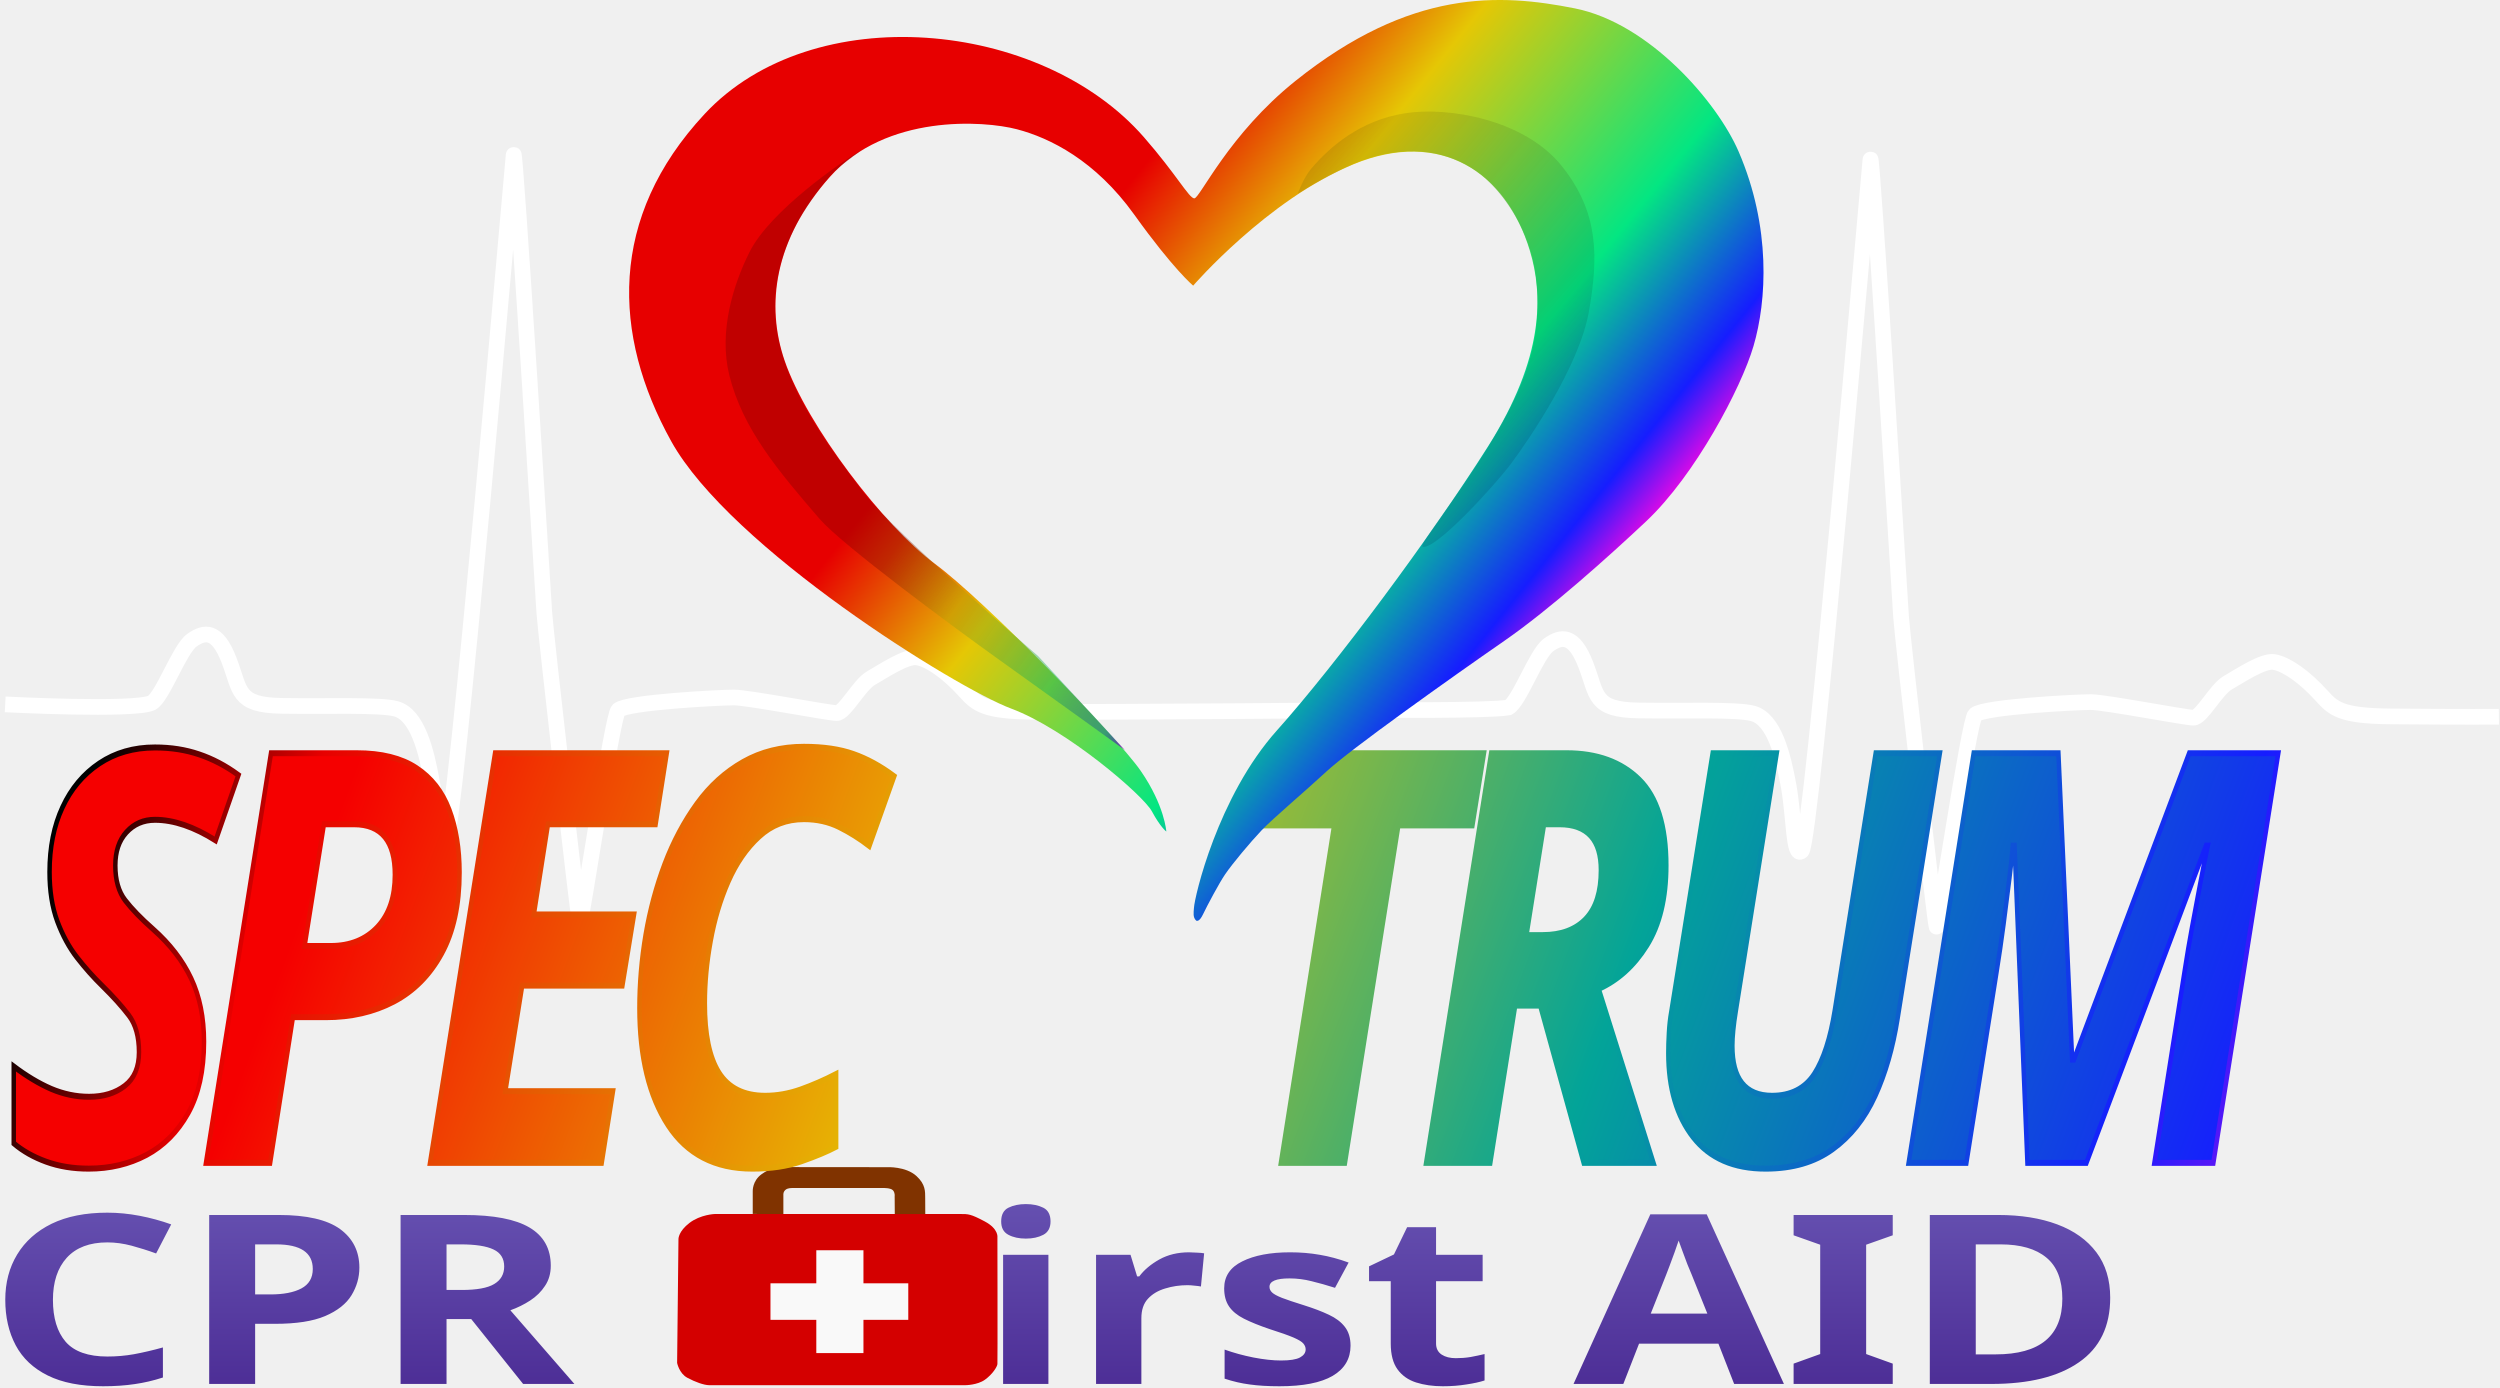
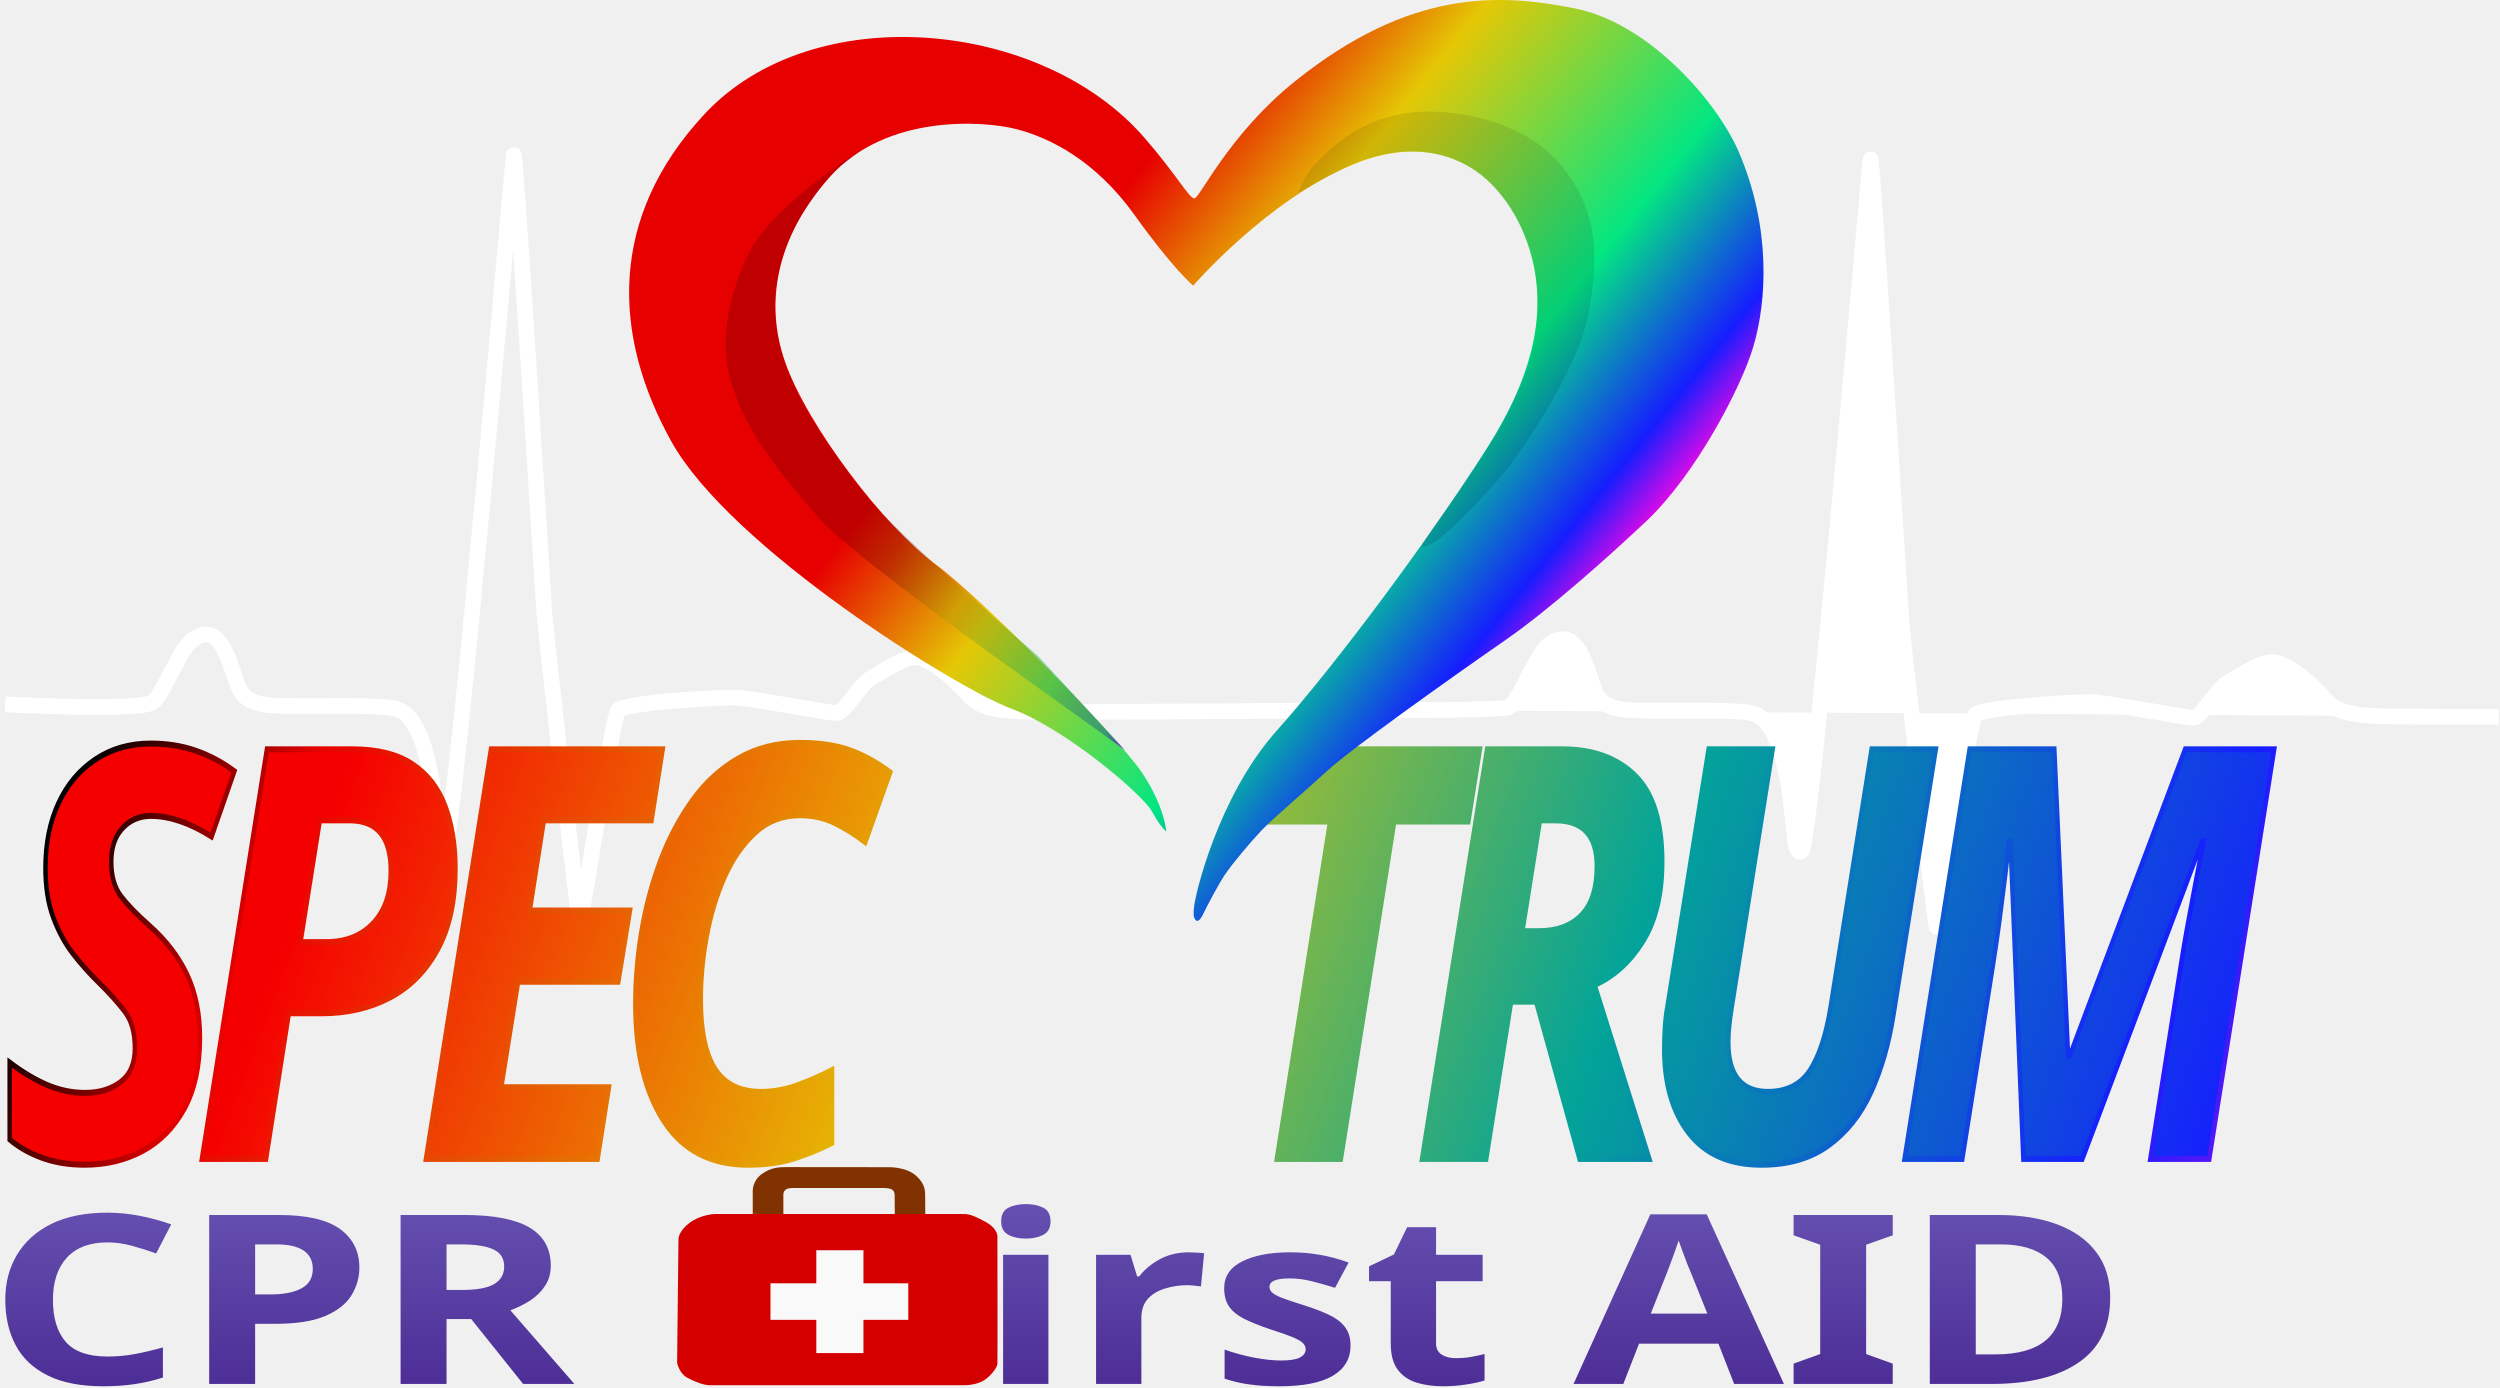
<svg xmlns="http://www.w3.org/2000/svg" width="236.507" height="131.264" viewBox="0 0 236.507 131.264">
  <defs>
    <linearGradient id="linear-gradient-1" x1="92.852" y1="-100.06" x2="92.852" y2="83.393" gradientUnits="userSpaceOnUse">
      <stop offset="0.168" stop-color="#afb7ff" />
      <stop offset="0.673" stop-color="#2c0073" />
    </linearGradient>
    <linearGradient id="linear-gradient-2" x1="28.331" y1="-71.676" x2="284.615" y2="55.655" gradientUnits="userSpaceOnUse">
      <stop offset="0.103" stop-color="#f50000" />
      <stop offset="0.378" stop-color="#e5c705" />
      <stop offset="0.634" stop-color="#03a498" />
      <stop offset="0.902" stop-color="#161dff" />
      <stop offset="1" stop-color="#ff06e3" />
    </linearGradient>
    <linearGradient id="linear-gradient-3" x1="28.331" y1="-71.676" x2="284.615" y2="55.655" gradientUnits="userSpaceOnUse">
      <stop offset="0" stop-color="#000000" />
      <stop offset="0.088" stop-color="#e70000" />
      <stop offset="0.378" stop-color="#e5c705" />
      <stop offset="0.634" stop-color="#03a498" />
      <stop offset="0.855" stop-color="#161dff" />
      <stop offset="1" stop-color="#ff06e3" />
    </linearGradient>
    <linearGradient id="linear-gradient-4" x1="70.841" y1="11.033" x2="142.071" y2="68.378" gradientUnits="userSpaceOnUse">
      <stop offset="0.35" stop-color="#e70000" />
      <stop offset="0.521" stop-color="#e5c705" />
      <stop offset="0.777" stop-color="#03e682" />
      <stop offset="0.93" stop-color="#161dff" />
      <stop offset="1" stop-color="#ff06e3" />
    </linearGradient>
    <linearGradient id="linear-gradient-5" x1="102.263" y1="-27.809" x2="172.069" y2="32.243" gradientUnits="userSpaceOnUse">
      <stop offset="0.35" stop-color="#660000" stop-opacity="0.301" />
      <stop offset="0.521" stop-color="#b79e05" stop-opacity="0.44" />
      <stop offset="0.777" stop-color="#03af63" stop-opacity="0.421" />
      <stop offset="0.924" stop-color="#0008b2" stop-opacity="0.297" />
      <stop offset="1" stop-color="#d100ba" />
    </linearGradient>
    <linearGradient id="linear-gradient-6" x1="70.6" y1="44.232" x2="108.28" y2="70.048" gradientUnits="userSpaceOnUse">
      <stop offset="0.35" stop-color="#660000" stop-opacity="0.301" />
      <stop offset="0.521" stop-color="#b79e05" stop-opacity="0.44" />
      <stop offset="0.777" stop-color="#03af63" stop-opacity="0.421" />
      <stop offset="0.924" stop-color="#0008b2" stop-opacity="0.297" />
      <stop offset="1" stop-color="#d100ba" />
    </linearGradient>
  </defs>
  <g id="Layer_1" data-name="Layer 1">
    <g id="use1">
      <g>
        <text id="text63-2" data-name="text63" transform="matrix(1.288 0 0 1 -1.171 130.925)" x="0" y="0" xml:space="preserve" font-family="Verdana" font-size="22.384" font-weight="bold" fill="url(#linear-gradient-1)">
          <tspan x="0" y="0">CPR   First AID</tspan>
        </text>
        <g>
          <g>
            <path d="M64.185 117.199 L64.057 128.936 C64.057 128.936 64.25 129.925 65.021 130.339 C65.792 130.752 66.595 131.037 67.093 131.043 C67.591 131.049 91.315 131.043 91.315 131.043 C91.315 131.043 92.463 131.043 93.186 130.519 C93.909 129.995 94.334 129.298 94.358 129.047 C94.383 128.796 94.358 117.06 94.358 117.06 C94.358 117.06 94.494 116.257 93.153 115.547 C91.813 114.836 91.604 114.848 90.833 114.848 C90.062 114.848 67.622 114.848 67.622 114.848 C67.622 114.848 66.271 114.893 65.226 115.692 C64.181 116.491 64.185 117.199 64.185 117.199 Z" fill="#d40000" />
            <path d="M71.211 114.844 L71.211 112.695 C71.211 112.695 71.162 111.724 72.042 111.087 C72.95 110.429 73.646 110.409 74.586 110.41 L83.904 110.419 C83.904 110.419 85.677 110.321 86.698 111.255 C87.565 112.048 87.522 112.716 87.526 113.345 L87.534 114.853 L84.649 114.853 L84.637 113.154 C84.637 113.154 84.684 112.83 84.471 112.601 C84.256 112.37 83.563 112.389 83.563 112.389 L74.931 112.389 C74.931 112.389 74.552 112.384 74.352 112.529 C74.079 112.727 74.109 113.011 74.109 113.011 L74.109 114.848 Z" fill="#803300" />
          </g>
          <path d="M72.889 121.405 L85.926 121.405 L85.926 124.861 L72.889 124.861 Z" fill="#f9f9f9" />
          <path d="M77.225 118.278 L81.685 118.278 L81.685 128.006 L77.225 128.006 Z" fill="#f9f9f9" />
        </g>
        <g>
          <path d="M0.492 66.636 C0.492 66.636 12.699 67.267 14.343 66.495 C15.393 65.934 16.967 61.407 18.156 60.565 C19.345 59.723 20.535 59.548 21.654 62.425 C22.773 65.302 22.353 66.706 26.621 66.776 C30.888 66.846 35.951 66.644 37.464 67.057 C39.49 67.609 40.333 71.026 40.857 73.934 C41.382 76.847 41.29 80.751 42.082 80.075 C43.026 79.268 48.444 16.025 48.592 14.662 C48.728 13.404 51.412 56.757 51.491 57.934 C51.628 59.981 54.703 86.876 54.843 87.227 C54.983 87.578 57.931 67.645 58.493 67.177 C59.395 66.425 68.111 65.984 69.44 65.984 C70.769 65.984 78.386 67.457 79.156 67.457 C79.925 67.457 81.287 64.778 82.406 64.147 C83.525 63.515 85.739 62.009 86.788 62.194 C87.993 62.406 89.706 63.646 91.243 65.341 C92.378 66.593 93.048 67.296 97.768 67.338 C104.765 67.398 131.287 67.165 131.287 67.165" fill="none" stroke="#ffffff" stroke-width="1.483" />
-           <path d="M129.441 67.159 C129.441 67.159 140.898 67.265 142.699 66.932 C143.749 66.37 145.323 61.844 146.512 61.002 C147.701 60.159 148.89 59.984 150.01 62.861 C151.129 65.739 150.709 67.142 154.977 67.212 C159.244 67.282 164.307 67.081 165.82 67.493 C167.846 68.045 168.689 71.463 169.213 74.371 C169.738 77.283 169.646 81.188 170.437 80.511 C171.382 79.704 176.8 16.461 176.948 15.098 C177.084 13.841 179.768 57.193 179.847 58.37 C179.984 60.418 183.059 87.312 183.199 87.663 C183.339 88.014 186.286 68.081 186.848 67.613 C187.751 66.861 196.467 66.42 197.796 66.42 C199.125 66.42 206.742 67.894 207.511 67.894 C208.281 67.894 209.643 65.215 210.762 64.583 C211.881 63.952 214.095 62.445 215.144 62.63 C216.349 62.843 218.062 64.083 219.599 65.778 C220.734 67.03 221.403 67.733 226.124 67.774 C233.121 67.835 236.401 67.806 236.401 67.806" fill="none" stroke="#ffffff" stroke-width="1.483" />
+           <path d="M129.441 67.159 C129.441 67.159 140.898 67.265 142.699 66.932 C143.749 66.37 145.323 61.844 146.512 61.002 C147.701 60.159 148.89 59.984 150.01 62.861 C151.129 65.739 150.709 67.142 154.977 67.212 C159.244 67.282 164.307 67.081 165.82 67.493 C167.846 68.045 168.689 71.463 169.213 74.371 C169.738 77.283 169.646 81.188 170.437 80.511 C171.382 79.704 176.8 16.461 176.948 15.098 C177.084 13.841 179.768 57.193 179.847 58.37 C179.984 60.418 183.059 87.312 183.199 87.663 C183.339 88.014 186.286 68.081 186.848 67.613 C187.751 66.861 196.467 66.42 197.796 66.42 C199.125 66.42 206.742 67.894 207.511 67.894 C208.281 67.894 209.643 65.215 210.762 64.583 C211.881 63.952 214.095 62.445 215.144 62.63 C216.349 62.843 218.062 64.083 219.599 65.778 C220.734 67.03 221.403 67.733 226.124 67.774 C233.121 67.835 236.401 67.806 236.401 67.806" fill="#ffffff" stroke="#ffffff" stroke-width="1.483" />
        </g>
-         <text id="SPECTRUM-2" data-name="SPECTRUM" transform="matrix(0.75 0 0 1 0.492 110.009)" x="0" y="0" xml:space="preserve" font-family="Verdana" font-size="54.275" font-weight="bold" font-style="italic" fill="url(#linear-gradient-2)" stroke="url(#linear-gradient-3)" stroke-width="0.565" letter-spacing="-4.848">
+         <text id="SPECTRUM-2" data-name="SPECTRUM" transform="matrix(0.75 0 0 1 0.106 109.64)" x="0" y="0" xml:space="preserve" font-family="Verdana" font-size="54.275" font-weight="bold" font-style="italic" fill="url(#linear-gradient-2)" stroke="url(#linear-gradient-3)" stroke-width="0.565" letter-spacing="-4.848">
          <tspan x="0" y="0">SPEC</tspan>
          <tspan x="135.299" y="0" letter-spacing="0"> </tspan>
          <tspan x="153.85" y="0">TRUM</tspan>
        </text>
        <path d="M113.165 87.092 C113.262 87.143 113.493 87.161 113.811 86.492 C114.181 85.715 115.33 83.548 115.897 82.718 C116.59 81.703 118.261 79.7 119.354 78.548 C120.447 77.397 123.55 74.785 125.463 73.006 C127.707 70.917 137.164 64.194 142.306 60.632 C146.626 57.639 152.208 52.632 155.729 49.321 C160.348 44.978 164.716 36.73 165.888 32.735 C167.139 28.473 167.572 21.51 164.477 14.337 C162.463 9.667 156.046 2.198 148.981 0.792 C141.916 -0.613 133.484 -1.09 122.555 7.654 C116.218 12.723 113.508 18.783 112.982 18.766 C112.48 18.751 111.299 16.507 108.211 12.97 C98.472 1.817 76.895 -0.208 66.658 10.785 C57.545 20.57 57.914 31.668 63.496 41.739 C69.078 51.81 90.43 65.082 95.66 67.033 C100.891 68.985 108.151 75.231 108.971 76.753 C109.791 78.275 110.337 78.666 110.337 78.666 C110.337 78.666 110.181 76.206 107.917 72.928 C105.653 69.649 93.143 56.795 88.42 53.32 C83.696 49.846 76.344 40.285 74.231 34.128 C72.435 28.897 73.216 22.652 78.524 16.718 C83.833 10.785 93.035 11.397 96.207 12.229 C99.329 13.049 103.625 15.173 107.301 20.301 C111.028 25.499 112.877 27.024 112.877 27.024 C112.877 27.024 119.918 18.882 128.02 15.547 C136.321 12.131 142.494 16.329 144.726 23.705 C145.969 27.813 146.147 33.744 140.76 42.253 C135.373 50.763 126.419 62.818 120.798 69.102 C115.177 75.387 112.991 84.911 112.952 85.887 C112.916 86.345 112.837 86.796 113.165 87.092 Z" fill="url(#linear-gradient-4)" />
        <path d="M122.774 18.319 C122.774 18.319 126.438 16.037 129.116 15.103 C133.579 13.546 137.457 14.429 140.118 16.535 C142.031 18.049 144.787 21.689 145.305 26.199 C145.852 30.967 144.942 34.988 142.119 40.019 C138.677 46.153 134.121 51.56 134.583 51.719 C135.738 52.117 141.385 45.967 142.993 43.805 C144.601 41.642 149.415 34.632 150.317 29.463 C151.201 24.408 151.313 20.129 147.723 15.674 C144.203 11.306 137.011 10.065 132.919 10.715 C128.653 11.392 125.844 13.871 124.083 15.908 C123.299 16.815 122.774 18.319 122.774 18.319 Z" fill="url(#linear-gradient-5)" />
        <path d="M98.223 62.078 C98.223 62.078 84.673 50.432 81.776 46.695 C74.63 37.477 70.748 30.385 75.229 21.451 C75.883 20.148 77.502 17.697 78.946 16.213 C79.634 15.506 82.013 13.897 81.233 14.355 C79.706 15.253 72.875 19.909 70.906 23.846 C69.365 26.929 67.974 31.381 68.993 35.491 C70.25 40.567 73.623 44.557 77.56 49.116 C79.658 51.545 90.271 59.382 94.629 62.491 C99.75 66.145 106.42 70.962 106.42 70.962 Z" fill="url(#linear-gradient-6)" />
      </g>
    </g>
  </g>
</svg>
